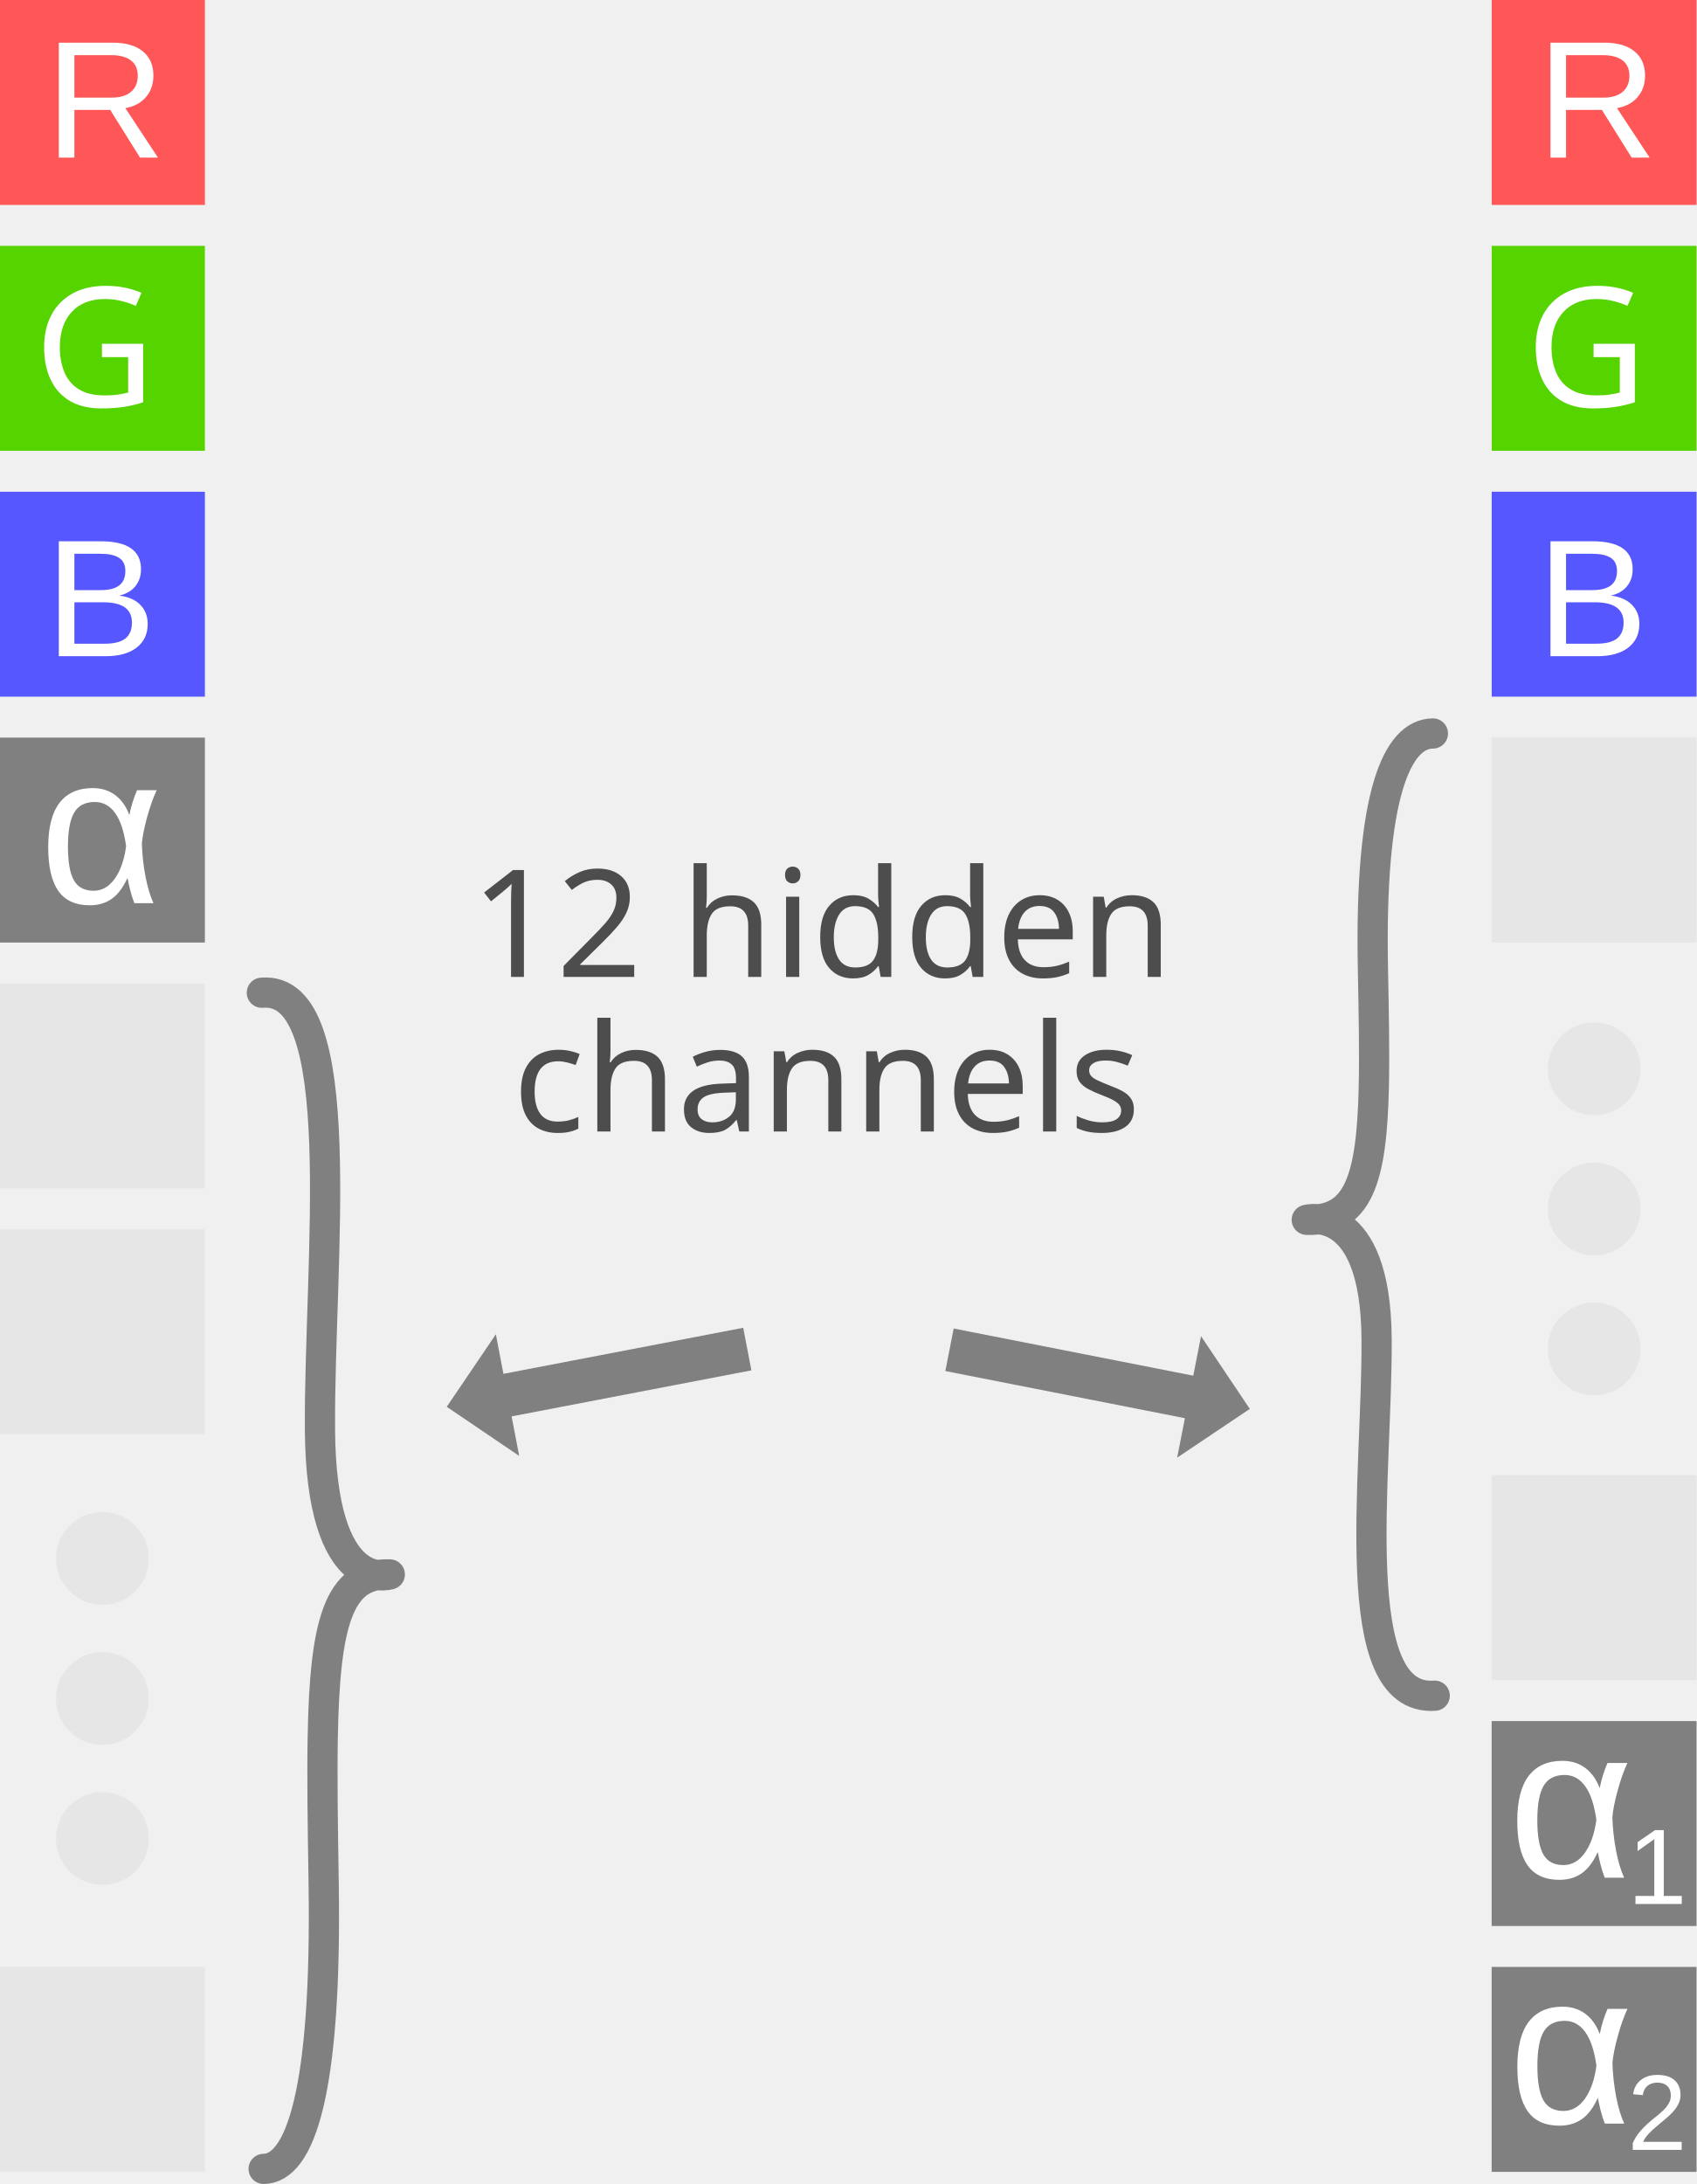
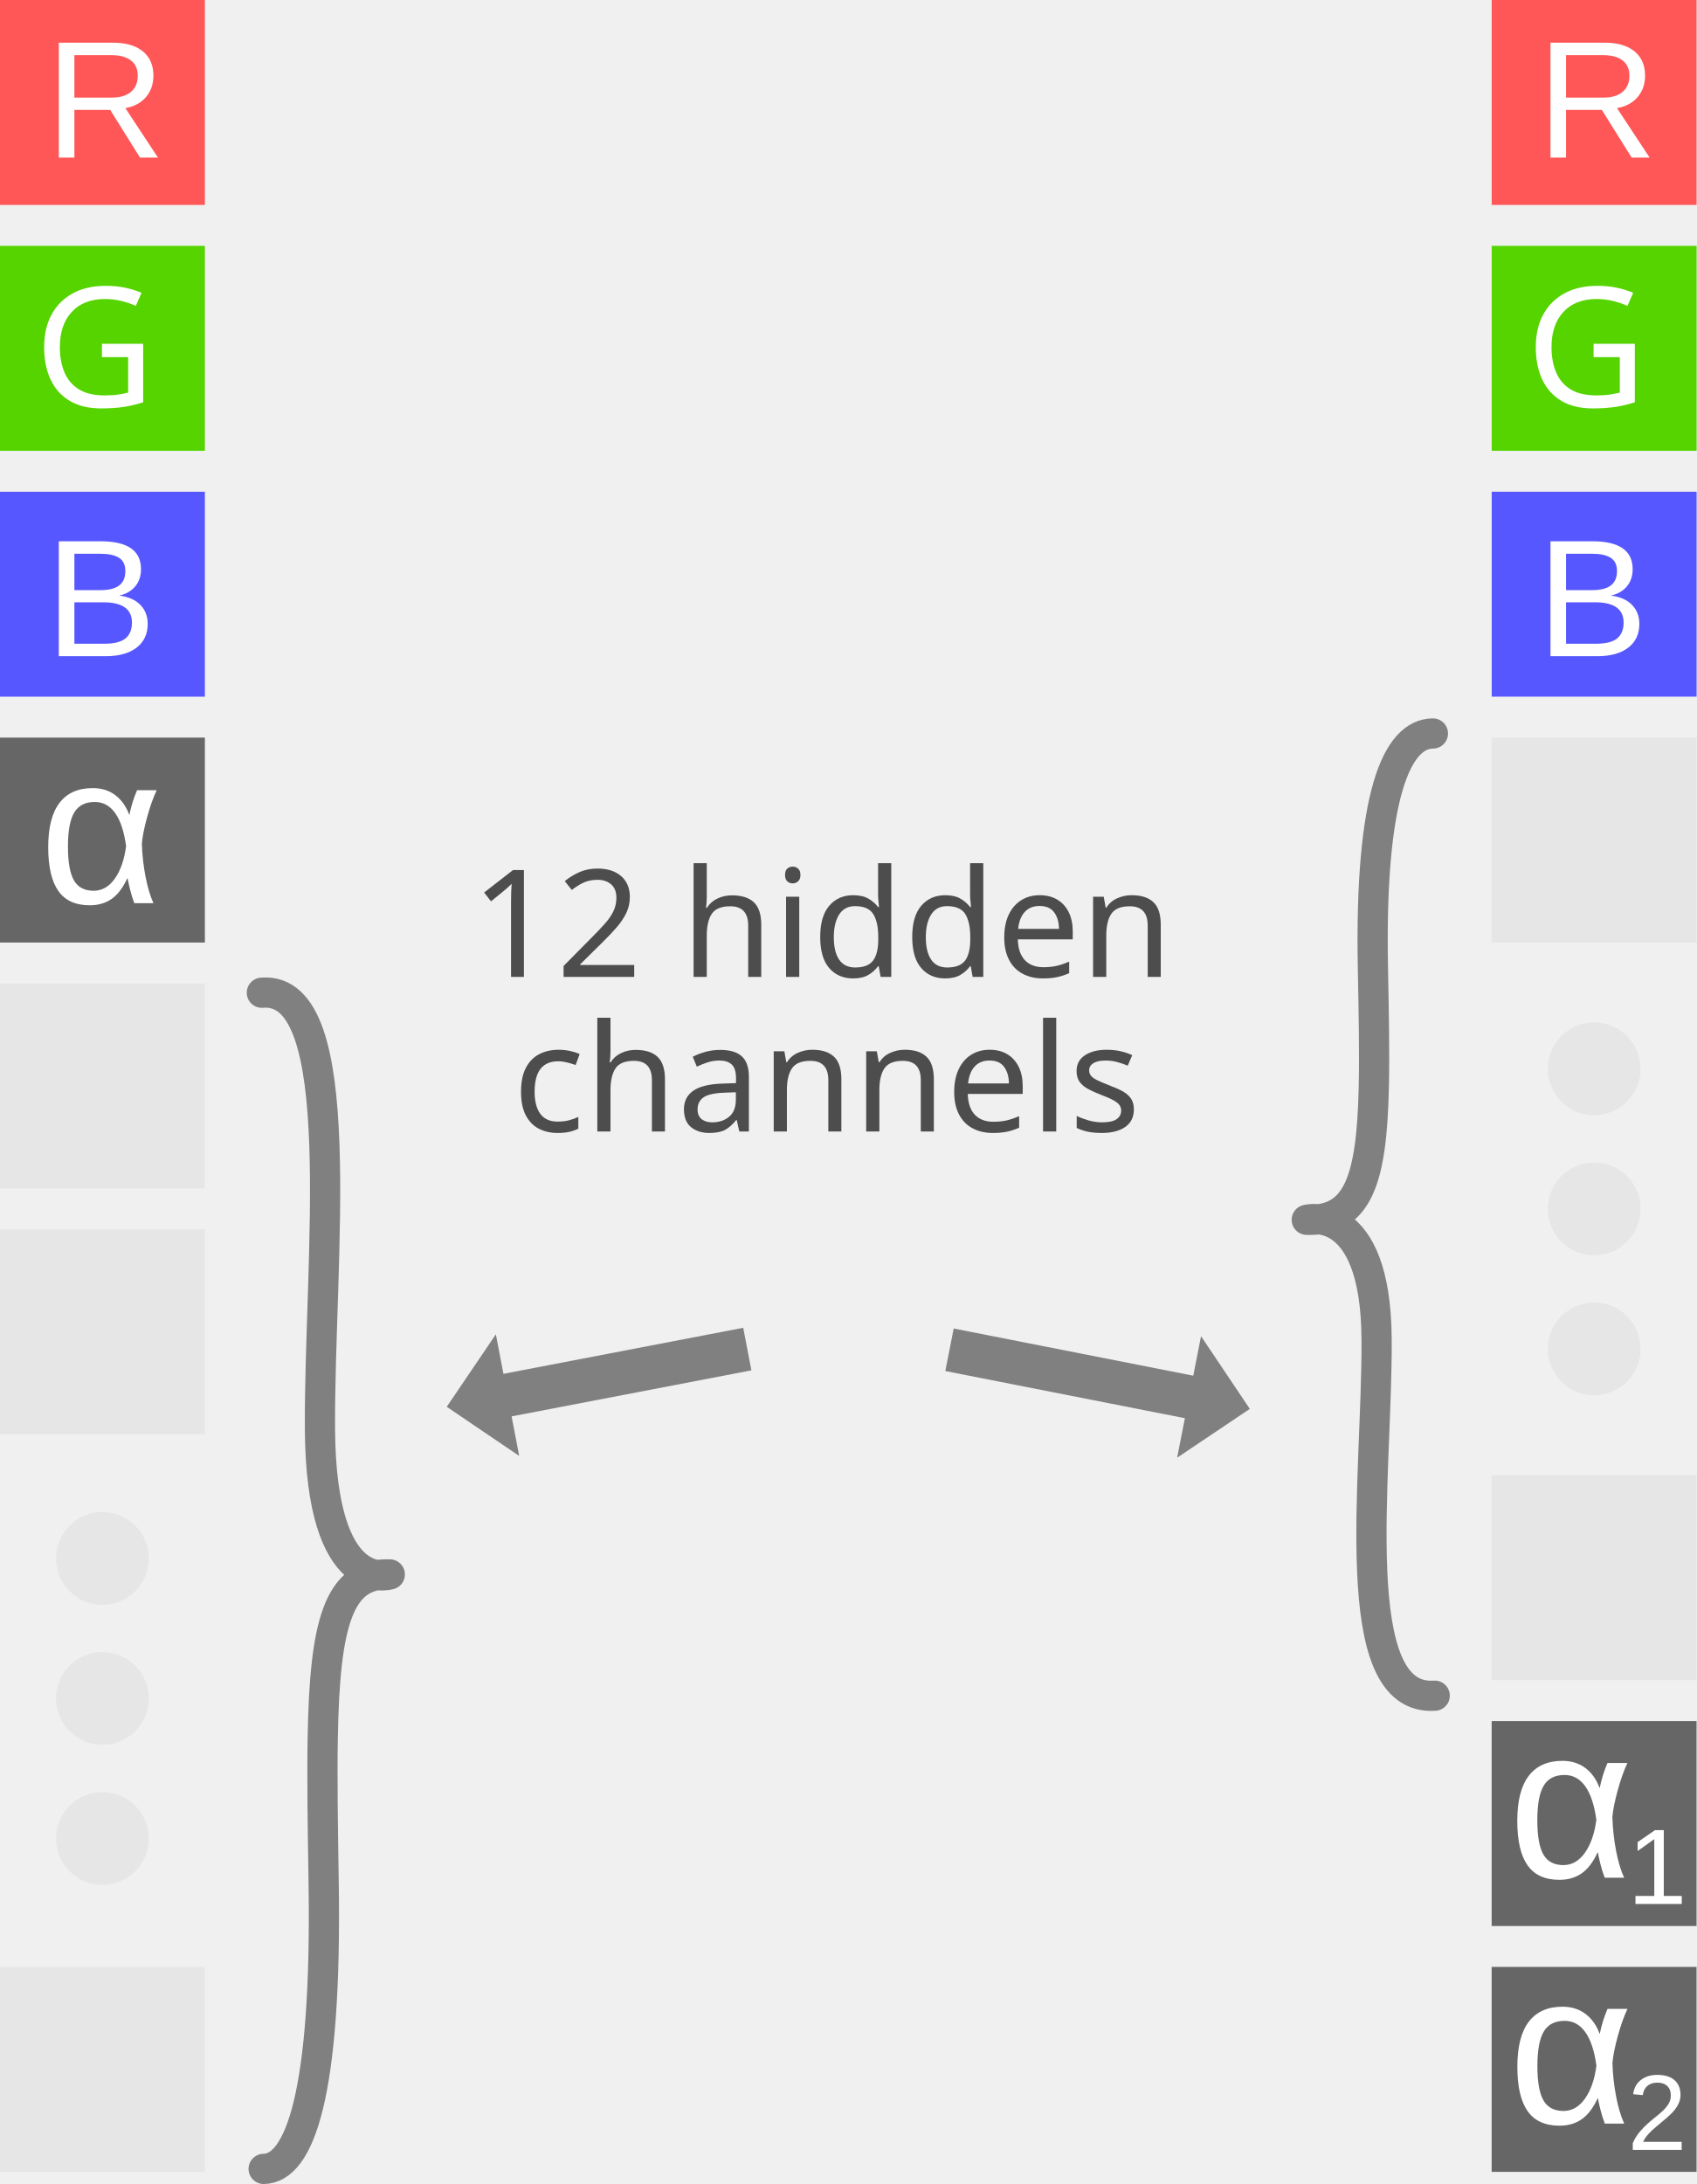
<svg xmlns="http://www.w3.org/2000/svg" width="955.31" height="1229.5" clip-rule="evenodd" fill-rule="evenodd" stroke-linecap="round" stroke-linejoin="round" stroke-miterlimit="0" version="1.1" viewBox="0 0 955.31 1229.5" xml:space="preserve">
  <text transform="translate(-518.63 -112.63)" fill="#000000" font-family="sans-serif" font-size="40px" style="line-height:1.25;shape-inside:url(#rect14202);white-space:pre" xml:space="preserve" />
  <g clip-rule="evenodd" fill-rule="evenodd">
    <text x="-4739.086" y="1243.188" fill="#000000" font-family="sans-serif" font-size="40px" stroke-linecap="round" stroke-linejoin="round" stroke-miterlimit="0" style="line-height:1.25" xml:space="preserve">
      <tspan x="-4739.086" y="1243.188" fill="#1e1e1e" font-family="sans-serif" font-size="53.333px" style="font-variant-caps:normal;font-variant-east-asian:normal;font-variant-ligatures:normal;font-variant-numeric:normal" />
    </text>
    <text transform="matrix(1 0 0 1 -5277.5 -181.61)" fill="#000000" font-family="sans-serif" font-size="40px" style="line-height:1.25;shape-inside:url(#rect95981);white-space:pre" xml:space="preserve" />
    <text x="-2062.271" y="372.462" fill="#ffffff" font-family="ArialMT, Arial, sans-serif" font-size="25.202px" stroke-linecap="round" stroke-linejoin="round" stroke-miterlimit="0" stroke-width="1.113" />
    <text x="-2454.557" y="877.09" fill="#000000" font-family="sans-serif" font-size="40px" stroke-linecap="round" stroke-linejoin="round" stroke-miterlimit="0" style="line-height:1.25" xml:space="preserve">
      <tspan x="-2454.557" y="877.09" fill="#1e1e1e" font-family="sans-serif" font-size="53.333px" style="font-variant-caps:normal;font-variant-east-asian:normal;font-variant-ligatures:normal;font-variant-numeric:normal" />
    </text>
    <text transform="matrix(1 0 0 1 -2992.9 -547.71)" fill="#000000" font-family="sans-serif" font-size="40px" style="line-height:1.25;shape-inside:url(#rect95981-2);white-space:pre" xml:space="preserve" />
    <text x="-1922.27" y="1032.462" fill="#ffffff" font-family="ArialMT, Arial, sans-serif" font-size="25.202px" stroke-linecap="round" stroke-linejoin="round" stroke-miterlimit="0" stroke-width="1.113" />
  </g>
  <text transform="matrix(1 0 0 1 -4960.2 -702.1)" fill="#000000" font-family="sans-serif" font-size="40px" style="line-height:1.25;shape-inside:url(#rect78235);white-space:pre" xml:space="preserve" />
  <g clip-rule="evenodd" fill-rule="evenodd" stroke-linecap="round" stroke-linejoin="round" stroke-miterlimit="0">
    <rect y="1.5259e-5" width="115.37" height="115.37" fill="#ff5757" stroke-width="1" />
    <g transform="matrix(1.0003 0 0 1.0003 -704.76 -208.33)">
      <text x="729.937" y="296.967" fill="#ffffff" font-family="ArialMT, Arial, sans-serif" font-size="94.011px">R</text>
    </g>
    <rect y="276.83" width="115.37" height="115.37" fill="#5757ff" stroke-width="1" />
    <g transform="matrix(1.0003 0 0 1.0003 -704.76 72.364)">
      <text x="729.937" y="296.967" fill="#ffffff" font-family="ArialMT, Arial, sans-serif" font-size="94.011px">B</text>
    </g>
    <rect y="138.41" width="115.37" height="115.37" fill="#55d400" stroke-width="1" />
    <g transform="matrix(1.0003 0 0 1.0003 -711.04 -68.061)">
      <text x="729.937" y="296.967" fill="#ffffff" font-family="sans-serif" font-size="94.011px" style="font-variant-caps:normal;font-variant-east-asian:normal;font-variant-ligatures:normal;font-variant-numeric:normal">G</text>
    </g>
  </g>
  <g transform="translate(-518.63 -112.63)" clip-rule="evenodd" fill-rule="evenodd" stroke-linecap="round" stroke-linejoin="round" stroke-miterlimit="0">
    <rect x="1358.6" y="112.63" width="115.37" height="115.37" fill="#ff5757" stroke-width="1" />
    <g transform="matrix(1.0003 0 0 1.0003 653.81 -95.699)">
      <text x="729.937" y="296.967" fill="#ffffff" font-family="ArialMT, Arial, sans-serif" font-size="94.011px">R</text>
    </g>
  </g>
  <g transform="translate(-518.63 -112.63)" clip-rule="evenodd" fill-rule="evenodd" stroke-linecap="round" stroke-linejoin="round" stroke-miterlimit="0">
    <rect x="1358.6" y="389.45" width="115.37" height="115.37" fill="#5757ff" stroke-width="1" />
    <g transform="matrix(1.0003 0 0 1.0003 653.81 184.99)">
      <text x="729.937" y="296.967" fill="#ffffff" font-family="ArialMT, Arial, sans-serif" font-size="94.011px">B</text>
    </g>
  </g>
  <g transform="translate(-518.63 -112.63)" clip-rule="evenodd" fill-rule="evenodd" stroke-linecap="round" stroke-linejoin="round" stroke-miterlimit="0">
    <rect x="1358.6" y="251.04" width="115.37" height="115.37" fill="#55d400" stroke-width="1" />
    <g transform="matrix(1.0003 0 0 1.0003 647.53 44.566)">
      <text x="729.937" y="296.967" fill="#ffffff" font-family="sans-serif" font-size="94.011px" style="font-variant-caps:normal;font-variant-east-asian:normal;font-variant-ligatures:normal;font-variant-numeric:normal">G</text>
    </g>
  </g>
  <g clip-rule="evenodd" fill-rule="evenodd" stroke-linecap="round" stroke-linejoin="round" stroke-miterlimit="0">
    <rect y="1107.3" width="115.37" height="115.37" fill="#e6e6e6" stroke-width="1" />
-     <rect y="415.24" width="115.37" height="115.37" fill="#808080" stroke-width="1" />
+     <rect y="415.24" width="115.37" height="115.37" fill="#666" stroke-width="1" />
    <text x="22.086" y="508.462" fill="#ffffff" font-family="ArialMT, Arial, sans-serif" font-size="120.42px" stroke-width="3.169">α</text>
    <rect y="553.65" width="115.37" height="115.37" fill="#e6e6e6" stroke-width="1" />
    <rect y="692.06" width="115.37" height="115.37" fill="#e6e6e6" stroke-width="1" />
  </g>
  <g transform="translate(-518.63 -112.63)" clip-rule="evenodd" fill="#e6e6e6" fill-rule="evenodd" stroke-linecap="round" stroke-linejoin="round" stroke-miterlimit="0">
    <circle cx="576.32" cy="989.96" r="26.124" stroke-width="1" />
    <g transform="matrix(1.0003 0 0 1.0003 -194 4.4792)">
      <circle cx="770.07" cy="1064" r="26.116" fill="#e6e6e6" />
    </g>
    <g transform="matrix(1.0003 0 0 1.0003 -194 83.311)">
      <circle cx="770.07" cy="1064" r="26.116" fill="#e6e6e6" />
    </g>
  </g>
  <path d="m806.86 412.92c-20.198 0.18-35.693 34.241-33.781 132.17 0.508 25.976 0.916 48.22 0.501 66.861-1.147 51.639-8.605 75.638-37.752 74.75 0 0 38.795-10.145 39.328 67.063s-18.08 204.43 32.718 200.84" clip-rule="evenodd" fill="none" stroke="#808080" stroke-linecap="round" stroke-linejoin="round" stroke-miterlimit="0" stroke-width="17.008" />
  <path d="m148.46 1221c20.198-0.22 35.693-41.856 33.781-161.56-0.508-31.752-0.916-58.944-0.502-81.731 1.147-63.122 8.605-92.459 37.753-91.374 0 0-38.795 12.401-39.328-81.977-0.533-94.377 18.08-249.9-32.718-245.5" clip-rule="evenodd" fill="none" stroke="#808080" stroke-linecap="round" stroke-linejoin="round" stroke-miterlimit="0" stroke-width="17.008" />
  <g transform="translate(-521.61 -112.63)" clip-rule="evenodd" fill="#4d4d4d" fill-rule="evenodd" font-family="sans-serif" font-size="84.255px" stroke-linecap="round" stroke-linejoin="round" stroke-miterlimit="0" stroke-width="3.78">
    <text x="786.718" y="662.595" style="font-variant-caps:normal;font-variant-east-asian:normal;font-variant-ligatures:normal;font-variant-numeric:normal">
      <tspan x="786.718" y="662.595" fill="#4d4d4d" font-family="sans-serif" font-size="84.255px" stroke-miterlimit="0" stroke-width="14.285" style="font-variant-caps:normal;font-variant-east-asian:normal;font-variant-ligatures:normal;font-variant-numeric:normal">12 hidden</tspan>
    </text>
    <text x="810.353" y="749.605" style="font-variant-caps:normal;font-variant-east-asian:normal;font-variant-ligatures:normal;font-variant-numeric:normal">channels</text>
  </g>
  <g transform="translate(-521.38 -112.63)" clip-rule="evenodd" fill="#808080" fill-rule="evenodd" stroke-linecap="round" stroke-linejoin="round" stroke-miterlimit="0" stroke-width="1.512">
    <path d="m809.46 910 4.271 22.248-40.798-27.655 27.657-40.803 4.271 22.25 135.02-25.919 4.6 23.96z" />
    <path d="m1193.3 887.08 4.375-22.228 27.466 40.925-40.928 27.471 4.375-22.23-134.9-26.552 4.712-23.938z" />
  </g>
  <g clip-rule="evenodd" fill-rule="evenodd" stroke-linecap="round" stroke-linejoin="round" stroke-miterlimit="0" stroke-width="11.027">
-     <rect x="839.94" y="1107.3" width="115.37" height="115.37" fill="#808080" />
+     <rect x="839.94" y="1107.3" width="115.37" height="115.37" fill="#666" />
    <rect x="839.94" y="415.24" width="115.37" height="115.37" fill="#e6e6e6" />
    <rect x="839.94" y="830.48" width="115.37" height="115.37" fill="#e6e6e6" />
  </g>
  <g transform="translate(-518.63 -119.99)" clip-rule="evenodd" fill="#e6e6e6" fill-rule="evenodd" stroke-linecap="round" stroke-linejoin="round" stroke-miterlimit="0" stroke-width="11.027">
    <circle cx="1416.3" cy="721.71" r="26.124" />
    <circle cx="1416.3" cy="800.54" r="26.124" />
    <circle cx="1416.3" cy="879.37" r="26.124" />
  </g>
-   <rect x="839.94" y="968.89" width="115.37" height="115.37" clip-rule="evenodd" fill="#808080" fill-rule="evenodd" stroke-linecap="round" stroke-linejoin="round" stroke-miterlimit="0" stroke-width="11.027" />
+   <rect x="839.94" y="968.89" width="115.37" height="115.37" clip-rule="evenodd" fill="#666" fill-rule="evenodd" stroke-linecap="round" stroke-linejoin="round" stroke-miterlimit="0" stroke-width="11.027" />
  <text x="849.228" y="1057.076" clip-rule="evenodd" fill="#ffffff" fill-rule="evenodd" font-family="ArialMT, Arial, sans-serif" font-size="122.26px" stroke-linecap="round" stroke-linejoin="round" stroke-miterlimit="0" stroke-width=".467" style="font-variant-caps:normal;font-variant-east-asian:normal;font-variant-ligatures:normal;font-variant-numeric:normal">
    <tspan x="849.228" y="1057.076" stroke-width=".467">α</tspan>
  </text>
  <text x="916.313" y="1071.869" fill="#ffffff" font-family="ArialMT, Arial, sans-serif" font-size="60.458px" stroke-width=".834" style="font-variant-caps:normal;font-variant-east-asian:normal;font-variant-ligatures:normal;font-variant-numeric:normal;line-height:1.25" xml:space="preserve">
    <tspan x="916.313" y="1071.869" fill="#ffffff" font-family="ArialMT, Arial, sans-serif" font-size="60.458px" stroke-width=".834" style="font-variant-caps:normal;font-variant-east-asian:normal;font-variant-ligatures:normal;font-variant-numeric:normal">1</tspan>
  </text>
  <g transform="translate(-518.63 -112.63)" fill="#ffffff" font-family="ArialMT, Arial, sans-serif">
    <text x="1367.895" y="1308.115" clip-rule="evenodd" fill-rule="evenodd" font-size="122.26px" stroke-linecap="round" stroke-linejoin="round" stroke-miterlimit="0" stroke-width=".467" style="font-variant-caps:normal;font-variant-east-asian:normal;font-variant-ligatures:normal;font-variant-numeric:normal">
      <tspan x="1367.895" y="1308.115" stroke-width=".467">α</tspan>
    </text>
    <text x="1434.98" y="1322.908" font-size="60.458px" stroke-width=".834" style="font-variant-caps:normal;font-variant-east-asian:normal;font-variant-ligatures:normal;font-variant-numeric:normal;line-height:1.25" xml:space="preserve">
      <tspan x="1434.98" y="1322.908" font-family="ArialMT, Arial, sans-serif" font-size="60.458px" stroke-width=".834" style="font-variant-caps:normal;font-variant-east-asian:normal;font-variant-ligatures:normal;font-variant-numeric:normal">2</tspan>
    </text>
  </g>
</svg>
